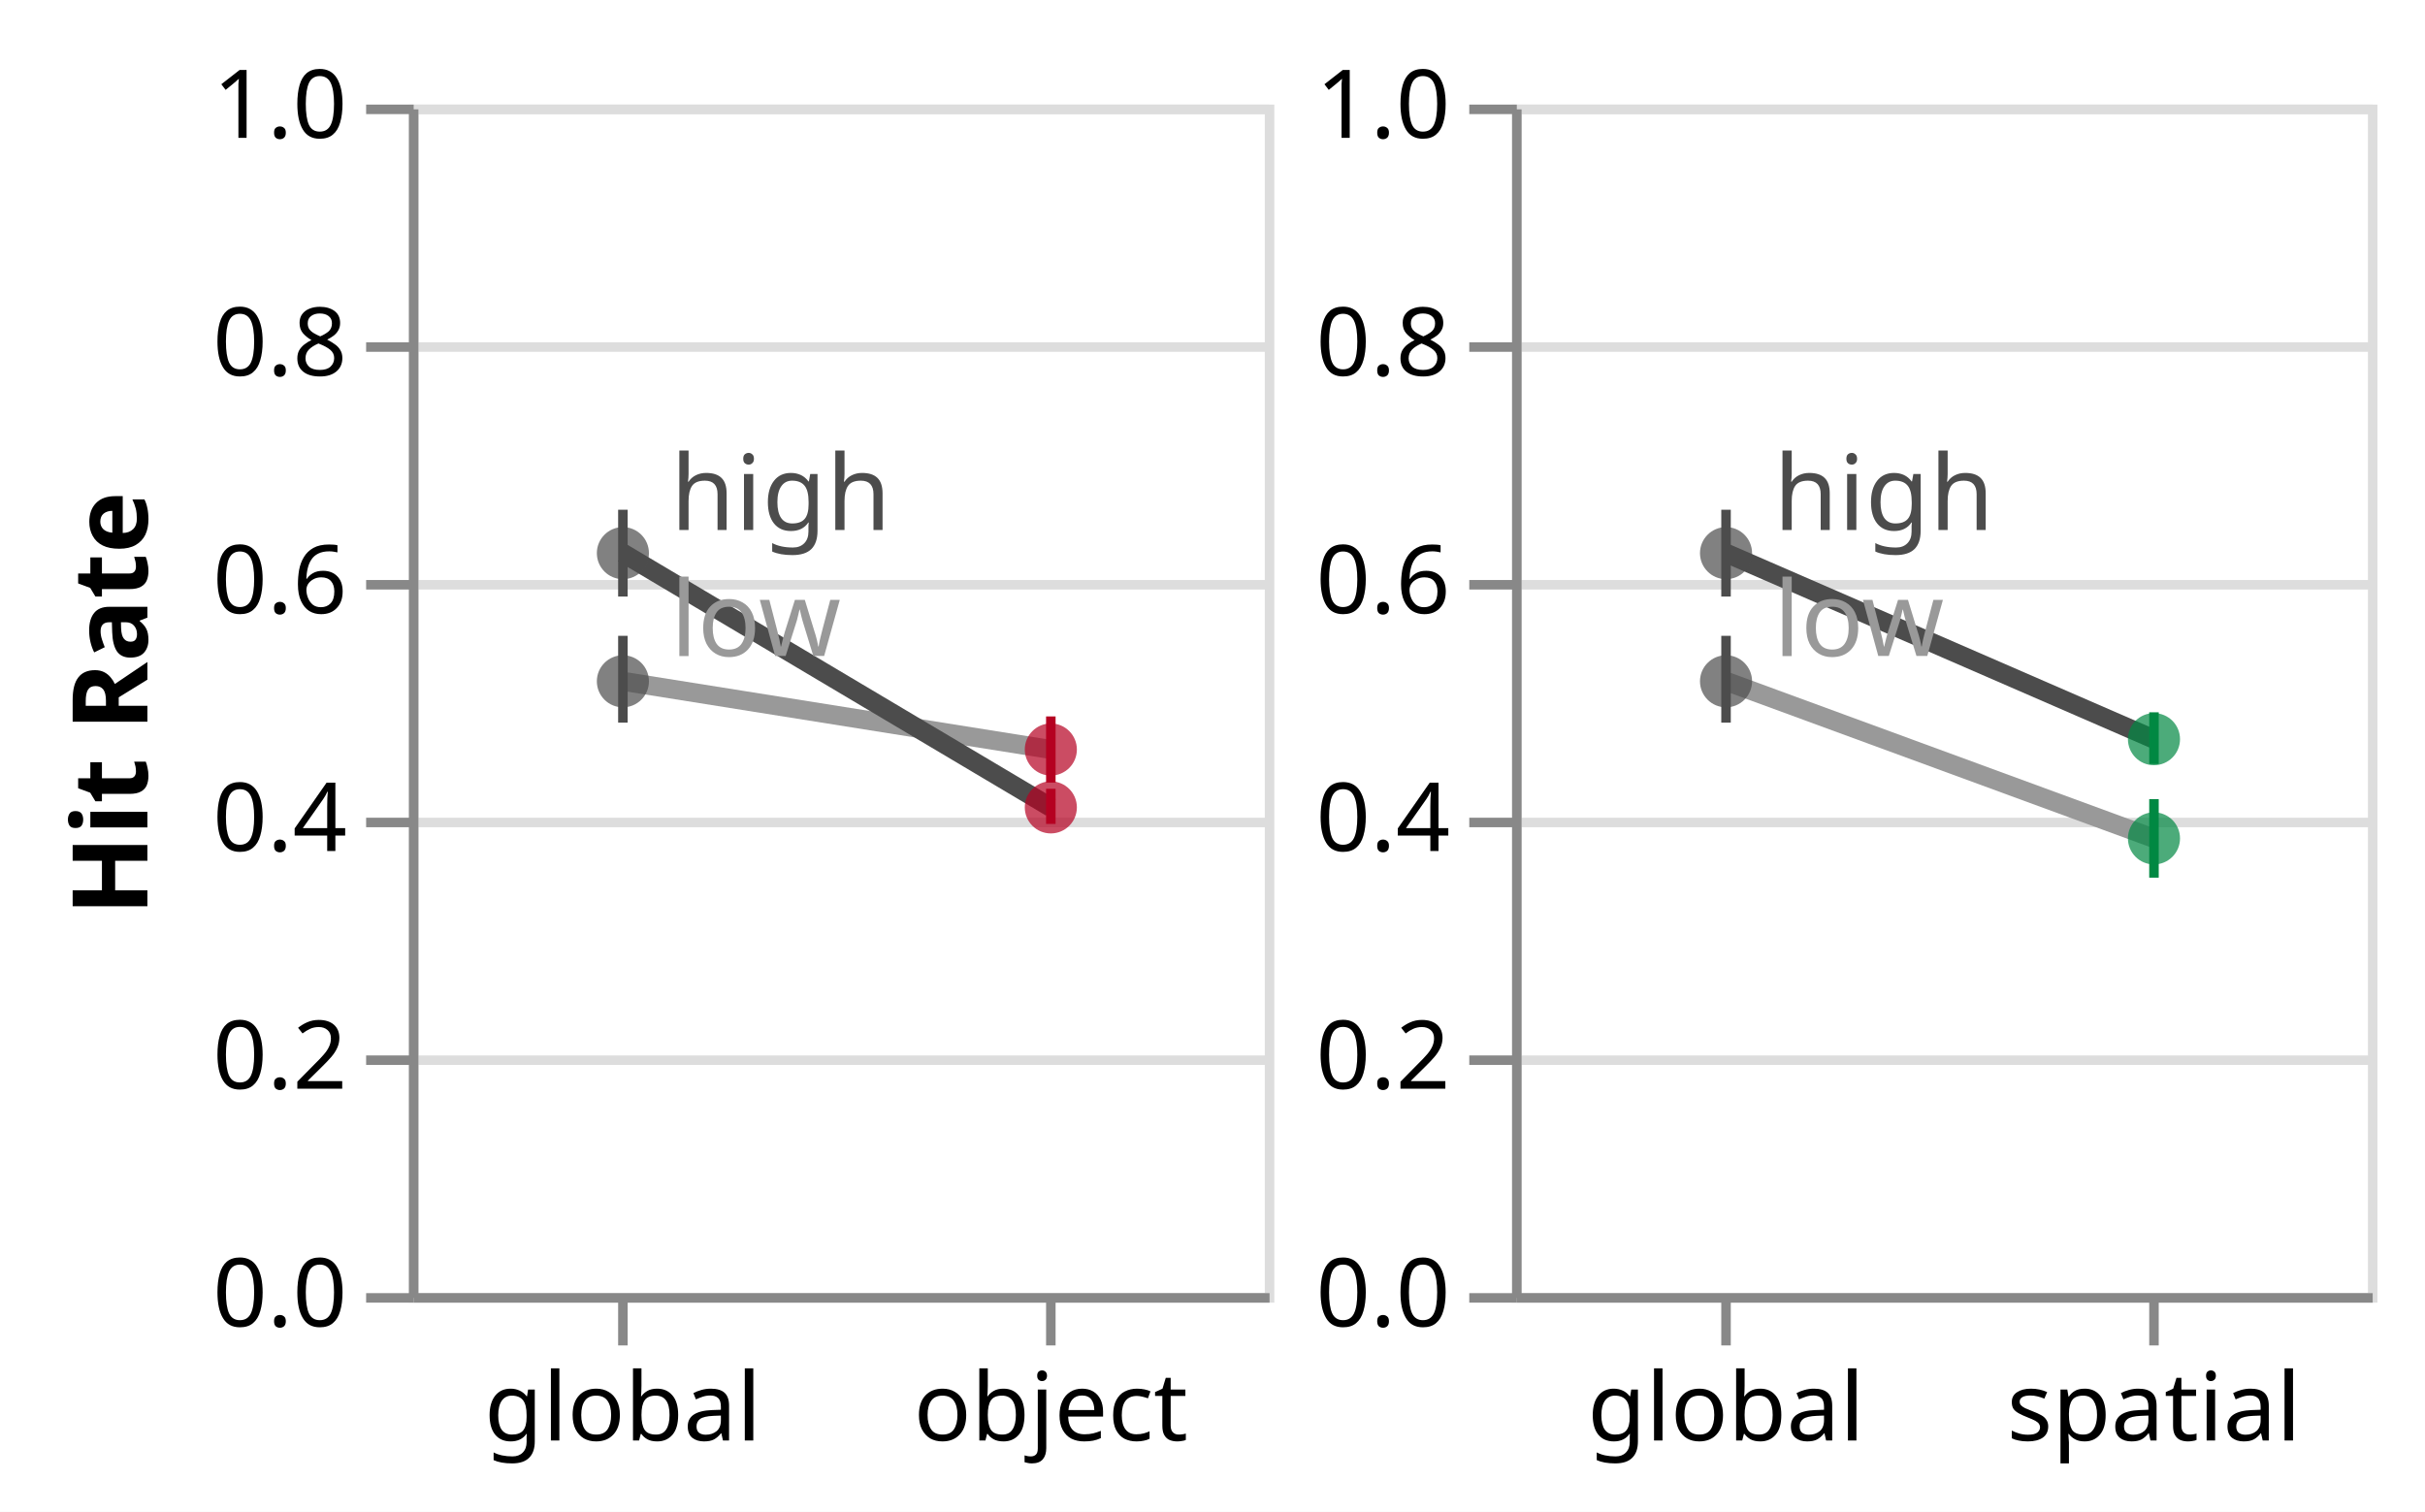
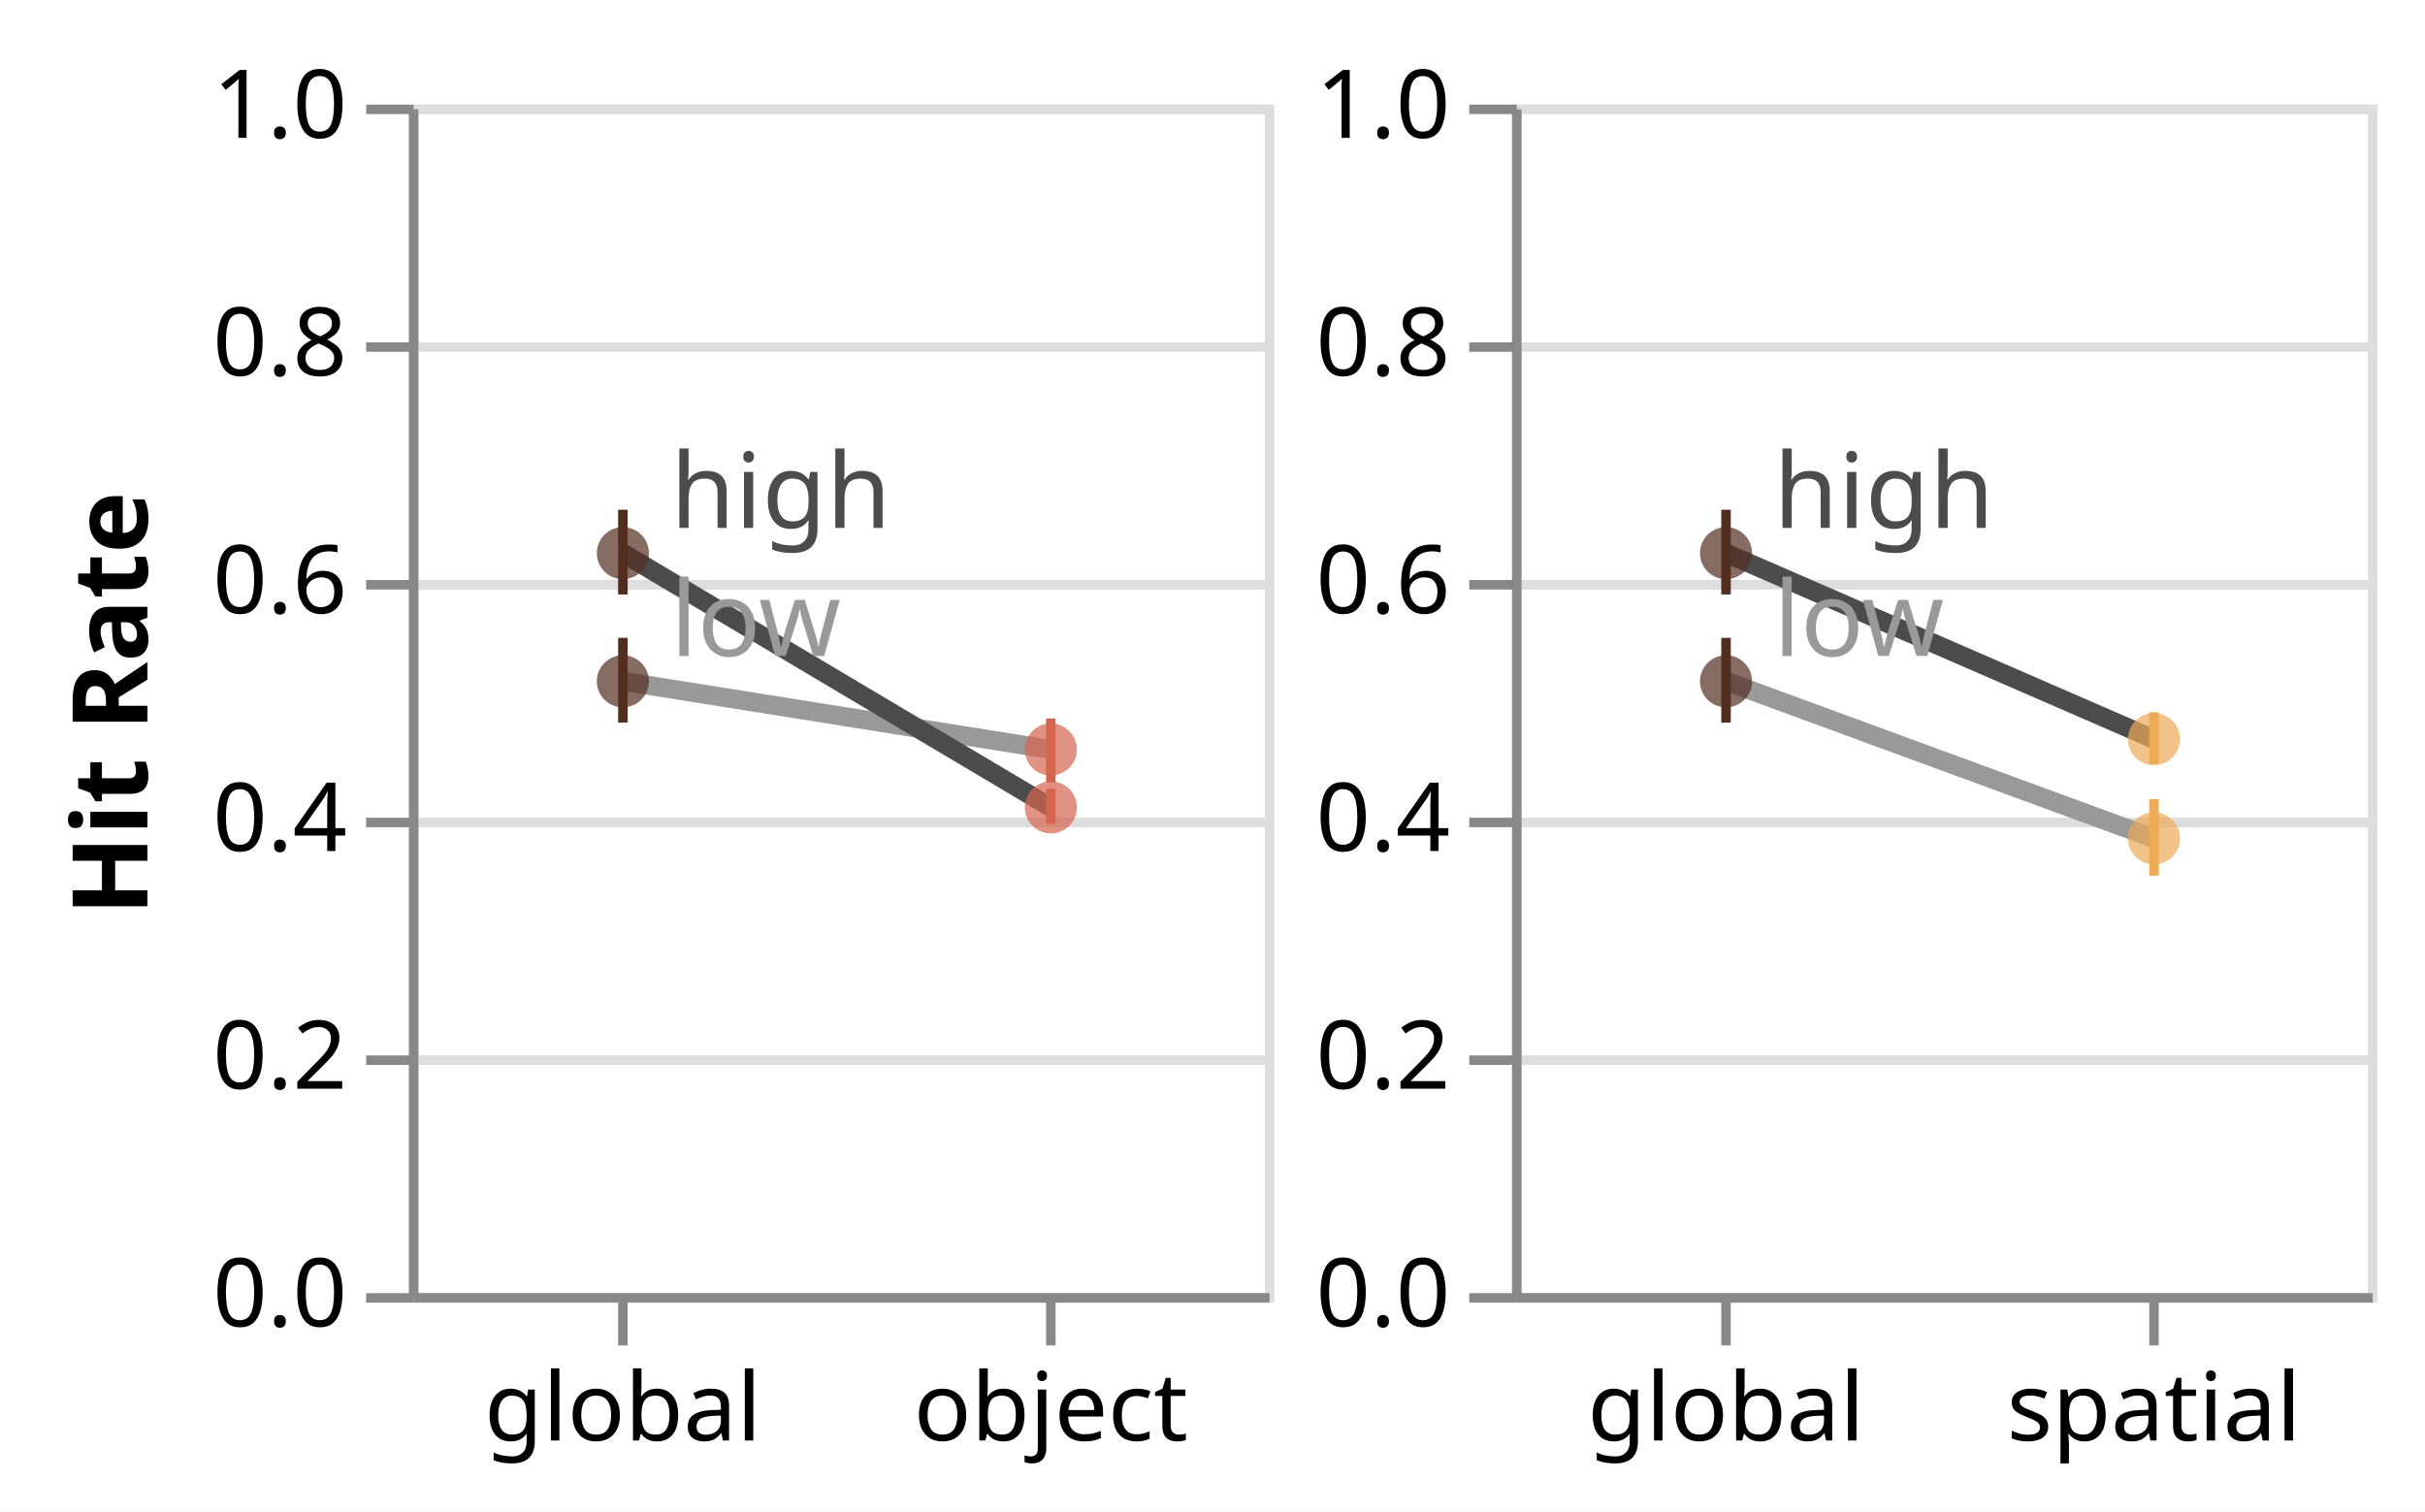
<svg xmlns="http://www.w3.org/2000/svg" class="marks" width="255" height="159" viewBox="0 0 255 159" version="1.1">
  <rect width="255" height="159" fill="white" />
  <g fill="none" stroke-miterlimit="10" transform="translate(43,11)">
    <g class="mark-group role-frame root" role="graphics-object" aria-roledescription="group mark container">
      <g transform="translate(0,0)">
        <path class="background" aria-hidden="true" d="M0,0h0v125h0Z" />
        <g>
          <g class="mark-group role-scope concat_0_group" role="graphics-object" aria-roledescription="group mark container">
            <g transform="translate(0,0)">
              <path class="background" aria-hidden="true" d="M0.5,0.5h90v125h-90Z" stroke="#ddd" />
              <g>
                <g class="mark-group role-axis" aria-hidden="true">
                  <g transform="translate(0.5,0.5)">
                    <path class="background" aria-hidden="true" d="M0,0h0v0h0Z" pointer-events="none" />
                    <g>
                      <g class="mark-rule role-axis-grid" pointer-events="none">
                        <line transform="translate(0,125)" x2="90" y2="0" stroke="#ddd" stroke-width="1" opacity="1" />
                        <line transform="translate(0,100)" x2="90" y2="0" stroke="#ddd" stroke-width="1" opacity="1" />
                        <line transform="translate(0,75)" x2="90" y2="0" stroke="#ddd" stroke-width="1" opacity="1" />
                        <line transform="translate(0,50)" x2="90" y2="0" stroke="#ddd" stroke-width="1" opacity="1" />
                        <line transform="translate(0,25)" x2="90" y2="0" stroke="#ddd" stroke-width="1" opacity="1" />
                        <line transform="translate(0,0)" x2="90" y2="0" stroke="#ddd" stroke-width="1" opacity="1" />
                      </g>
                    </g>
                    <path class="foreground" aria-hidden="true" d="" pointer-events="none" display="none" />
                  </g>
                </g>
                <g class="mark-group role-axis" role="graphics-symbol" aria-roledescription="axis" aria-label="X-axis for a discrete scale with 2 values: global, object">
                  <g transform="translate(0.5,125.5)">
                    <path class="background" aria-hidden="true" d="M0,0h0v0h0Z" pointer-events="none" />
                    <g>
                      <g class="mark-rule role-axis-tick" pointer-events="none">
                        <line transform="translate(22,0)" x2="0" y2="5" stroke="#888" stroke-width="1" opacity="1" />
                        <line transform="translate(67,0)" x2="0" y2="5" stroke="#888" stroke-width="1" opacity="1" />
                      </g>
                      <g class="mark-text role-axis-label" pointer-events="none">
                        <text text-anchor="middle" transform="translate(22,15)" font-family="sans-serif" font-size="10px" fill="#000" opacity="1">global</text>
                        <text text-anchor="middle" transform="translate(67,15)" font-family="sans-serif" font-size="10px" fill="#000" opacity="1">object</text>
                      </g>
                      <g class="mark-rule role-axis-domain" pointer-events="none">
                        <line transform="translate(0,0)" x2="90" y2="0" stroke="#888" stroke-width="1" opacity="1" />
                      </g>
                    </g>
                    <path class="foreground" aria-hidden="true" d="" pointer-events="none" display="none" />
                  </g>
                </g>
                <g class="mark-group role-axis" role="graphics-symbol" aria-roledescription="axis" aria-label="Y-axis titled 'Hit Rate' for a linear scale with values from 0.0 to 1.0">
                  <g transform="translate(0.5,0.5)">
                    <path class="background" aria-hidden="true" d="M0,0h0v0h0Z" pointer-events="none" />
                    <g>
                      <g class="mark-rule role-axis-tick" pointer-events="none">
                        <line transform="translate(0,125)" x2="-5" y2="0" stroke="#888" stroke-width="1" opacity="1" />
                        <line transform="translate(0,100)" x2="-5" y2="0" stroke="#888" stroke-width="1" opacity="1" />
                        <line transform="translate(0,75)" x2="-5" y2="0" stroke="#888" stroke-width="1" opacity="1" />
                        <line transform="translate(0,50)" x2="-5" y2="0" stroke="#888" stroke-width="1" opacity="1" />
                        <line transform="translate(0,25)" x2="-5" y2="0" stroke="#888" stroke-width="1" opacity="1" />
                        <line transform="translate(0,0)" x2="-5" y2="0" stroke="#888" stroke-width="1" opacity="1" />
                      </g>
                      <g class="mark-text role-axis-label" pointer-events="none">
                        <text text-anchor="end" transform="translate(-7,128)" font-family="sans-serif" font-size="10px" fill="#000" opacity="1">0.0</text>
                        <text text-anchor="end" transform="translate(-7,103)" font-family="sans-serif" font-size="10px" fill="#000" opacity="1">0.2</text>
                        <text text-anchor="end" transform="translate(-7,78)" font-family="sans-serif" font-size="10px" fill="#000" opacity="1">0.4</text>
                        <text text-anchor="end" transform="translate(-7,53)" font-family="sans-serif" font-size="10px" fill="#000" opacity="1">0.6</text>
                        <text text-anchor="end" transform="translate(-7,28)" font-family="sans-serif" font-size="10px" fill="#000" opacity="1">0.8</text>
                        <text text-anchor="end" transform="translate(-7,3)" font-family="sans-serif" font-size="10px" fill="#000" opacity="1">1.0</text>
                      </g>
                      <g class="mark-rule role-axis-domain" pointer-events="none">
                        <line transform="translate(0,125)" x2="0" y2="-125" stroke="#888" stroke-width="1" opacity="1" />
                      </g>
                      <g class="mark-text role-axis-title" pointer-events="none">
                        <text text-anchor="middle" transform="translate(-26,62.5) rotate(-90) translate(0,-2)" font-family="sans-serif" font-size="11px" font-weight="bold" fill="#000" opacity="1">Hit Rate</text>
                      </g>
                    </g>
                    <path class="foreground" aria-hidden="true" d="" pointer-events="none" display="none" />
                  </g>
                </g>
                <g class="mark-group role-scope concat_0_layer_0_pathgroup" role="graphics-object" aria-roledescription="group mark container">
                  <g transform="translate(0,0)">
                    <path class="background" aria-hidden="true" d="M0,0h90v125h-90Z" />
                    <g>
                      <g class="mark-line role-mark concat_0_layer_0_marks" role="graphics-object" aria-roledescription="line mark container">
                        <path aria-label=": global; Hit Rate: 0.514782608696; salience_label: low" role="graphics-symbol" aria-roledescription="line mark" d="M22.5,60.652L67.5,67.826" stroke="#999999" stroke-width="2" />
                      </g>
                    </g>
                    <path class="foreground" aria-hidden="true" d="" display="none" />
                  </g>
                  <g transform="translate(0,0)">
                    <path class="background" aria-hidden="true" d="M0,0h90v125h-90Z" />
                    <g>
                      <g class="mark-line role-mark concat_0_layer_0_marks" role="graphics-object" aria-roledescription="line mark container">
                        <path aria-label=": global; Hit Rate: 0.622608695652; salience_label: high" role="graphics-symbol" aria-roledescription="line mark" d="M22.5,47.174L67.5,73.913" stroke="#4C4C4C" stroke-width="2" />
                      </g>
                    </g>
                    <path class="foreground" aria-hidden="true" d="" display="none" />
                  </g>
                </g>
                <g class="mark-symbol role-mark concat_0_layer_1_marks" role="graphics-object" aria-roledescription="symbol mark container">
-                   <path aria-label="condition: global; prop: 0.514782608696" role="graphics-symbol" aria-roledescription="point" transform="translate(22.5,60.65217)" d="M2.739,0A2.739,2.739,0,1,1,-2.739,0A2.739,2.739,0,1,1,2.739,0" fill="#4C4C4C" stroke-width="2" opacity="0.7" />
-                   <path aria-label="condition: global; prop: 0.622608695652" role="graphics-symbol" aria-roledescription="point" transform="translate(22.5,47.17391)" d="M2.739,0A2.739,2.739,0,1,1,-2.739,0A2.739,2.739,0,1,1,2.739,0" fill="#4C4C4C" stroke-width="2" opacity="0.7" />
-                   <path aria-label="condition: object; prop: 0.457391304348" role="graphics-symbol" aria-roledescription="point" transform="translate(67.5,67.82609)" d="M2.739,0A2.739,2.739,0,1,1,-2.739,0A2.739,2.739,0,1,1,2.739,0" fill="#B50021" stroke-width="2" opacity="0.7" />
-                   <path aria-label="condition: object; prop: 0.408695652174" role="graphics-symbol" aria-roledescription="point" transform="translate(67.5,73.91304)" d="M2.739,0A2.739,2.739,0,1,1,-2.739,0A2.739,2.739,0,1,1,2.739,0" fill="#B50021" stroke-width="2" opacity="0.7" />
+                   <path aria-label="condition: global; prop: 0.514782608696" role="graphics-symbol" aria-roledescription="point" transform="translate(22.5,60.65217)" d="M2.739,0A2.739,2.739,0,1,1,-2.739,0A2.739,2.739,0,1,1,2.739,0" fill="#532E20" stroke-width="2" opacity="0.7" />
+                   <path aria-label="condition: global; prop: 0.622608695652" role="graphics-symbol" aria-roledescription="point" transform="translate(22.5,47.17391)" d="M2.739,0A2.739,2.739,0,1,1,-2.739,0A2.739,2.739,0,1,1,2.739,0" fill="#532E20" stroke-width="2" opacity="0.7" />
+                   <path aria-label="condition: object; prop: 0.457391304348" role="graphics-symbol" aria-roledescription="point" transform="translate(67.5,67.82609)" d="M2.739,0A2.739,2.739,0,1,1,-2.739,0A2.739,2.739,0,1,1,2.739,0" fill="#D4644D" stroke-width="2" opacity="0.7" />
+                   <path aria-label="condition: object; prop: 0.408695652174" role="graphics-symbol" aria-roledescription="point" transform="translate(67.5,73.91304)" d="M2.739,0A2.739,2.739,0,1,1,-2.739,0A2.739,2.739,0,1,1,2.739,0" fill="#D4644D" stroke-width="2" opacity="0.7" />
                </g>
                <g class="mark-text role-mark concat_0_layer_2_marks" role="graphics-object" aria-roledescription="text mark container">
                  <text aria-label="condition: global; lower: 0.48; salience_label: low" role="graphics-symbol" aria-roledescription="text mark" text-anchor="start" transform="translate(27.5,58)" font-family="sans-serif" font-size="11px" fill="#999999">low</text>
-                   <text aria-label="condition: global; lower: 0.586086956522; salience_label: high" role="graphics-symbol" aria-roledescription="text mark" text-anchor="start" transform="translate(27.5,44.73913)" font-family="sans-serif" font-size="11px" fill="#4C4C4C">high</text>
+                   <text aria-label="condition: global; lower: 0.587826086957; salience_label: high" role="graphics-symbol" aria-roledescription="text mark" text-anchor="start" transform="translate(27.5,44.52174)" font-family="sans-serif" font-size="11px" fill="#4C4C4C">high</text>
                </g>
                <g class="mark-rule role-mark concat_0_layer_3_marks" role="graphics-object" aria-roledescription="rule mark container">
-                   <line aria-label="condition: global; lower: 0.48; upper: 0.553043478261" role="graphics-symbol" aria-roledescription="rule mark" transform="translate(22.5,65)" x2="0" y2="-9.13" stroke="#4C4C4C" />
-                   <line aria-label="condition: global; lower: 0.586086956522; upper: 0.659130434783" role="graphics-symbol" aria-roledescription="rule mark" transform="translate(22.5,51.73913)" x2="0" y2="-9.13" stroke="#4C4C4C" />
-                   <line aria-label="condition: object; lower: 0.429565217391; upper: 0.485217391304" role="graphics-symbol" aria-roledescription="rule mark" transform="translate(67.5,71.30435)" x2="0" y2="-6.957" stroke="#B50021" />
-                   <line aria-label="condition: object; lower: 0.394782608696; upper: 0.424347826087" role="graphics-symbol" aria-roledescription="rule mark" transform="translate(67.5,75.65217)" x2="0" y2="-3.696" stroke="#B50021" />
+                   <line aria-label="condition: global; lower: 0.48; upper: 0.551347826087" role="graphics-symbol" aria-roledescription="rule mark" transform="translate(22.5,65)" x2="0" y2="-8.918" stroke="#532E20" />
+                   <line aria-label="condition: global; lower: 0.587826086957; upper: 0.659130434783" role="graphics-symbol" aria-roledescription="rule mark" transform="translate(22.5,51.52174)" x2="0" y2="-8.913" stroke="#532E20" />
+                   <line aria-label="condition: object; lower: 0.429565217391; upper: 0.48347826087" role="graphics-symbol" aria-roledescription="rule mark" transform="translate(67.5,71.30435)" x2="0" y2="-6.739" stroke="#D4644D" />
+                   <line aria-label="condition: object; lower: 0.394782608696; upper: 0.424347826087" role="graphics-symbol" aria-roledescription="rule mark" transform="translate(67.5,75.65217)" x2="0" y2="-3.696" stroke="#D4644D" />
                </g>
              </g>
              <path class="foreground" aria-hidden="true" d="" display="none" />
            </g>
          </g>
          <g class="mark-group role-scope concat_1_group" role="graphics-object" aria-roledescription="group mark container">
            <g transform="translate(116,0)">
              <path class="background" aria-hidden="true" d="M0.5,0.5h90v125h-90Z" stroke="#ddd" />
              <g>
                <g class="mark-group role-axis" aria-hidden="true">
                  <g transform="translate(0.5,0.5)">
                    <path class="background" aria-hidden="true" d="M0,0h0v0h0Z" pointer-events="none" />
                    <g>
                      <g class="mark-rule role-axis-grid" pointer-events="none">
                        <line transform="translate(0,125)" x2="90" y2="0" stroke="#ddd" stroke-width="1" opacity="1" />
                        <line transform="translate(0,100)" x2="90" y2="0" stroke="#ddd" stroke-width="1" opacity="1" />
                        <line transform="translate(0,75)" x2="90" y2="0" stroke="#ddd" stroke-width="1" opacity="1" />
                        <line transform="translate(0,50)" x2="90" y2="0" stroke="#ddd" stroke-width="1" opacity="1" />
                        <line transform="translate(0,25)" x2="90" y2="0" stroke="#ddd" stroke-width="1" opacity="1" />
                        <line transform="translate(0,0)" x2="90" y2="0" stroke="#ddd" stroke-width="1" opacity="1" />
                      </g>
                    </g>
                    <path class="foreground" aria-hidden="true" d="" pointer-events="none" display="none" />
                  </g>
                </g>
                <g class="mark-group role-axis" role="graphics-symbol" aria-roledescription="axis" aria-label="X-axis for a discrete scale with 2 values: global, spatial">
                  <g transform="translate(0.5,125.5)">
                    <path class="background" aria-hidden="true" d="M0,0h0v0h0Z" pointer-events="none" />
                    <g>
                      <g class="mark-rule role-axis-tick" pointer-events="none">
                        <line transform="translate(22,0)" x2="0" y2="5" stroke="#888" stroke-width="1" opacity="1" />
                        <line transform="translate(67,0)" x2="0" y2="5" stroke="#888" stroke-width="1" opacity="1" />
                      </g>
                      <g class="mark-text role-axis-label" pointer-events="none">
                        <text text-anchor="middle" transform="translate(22,15)" font-family="sans-serif" font-size="10px" fill="#000" opacity="1">global</text>
                        <text text-anchor="middle" transform="translate(67,15)" font-family="sans-serif" font-size="10px" fill="#000" opacity="1">spatial</text>
                      </g>
                      <g class="mark-rule role-axis-domain" pointer-events="none">
                        <line transform="translate(0,0)" x2="90" y2="0" stroke="#888" stroke-width="1" opacity="1" />
                      </g>
                    </g>
                    <path class="foreground" aria-hidden="true" d="" pointer-events="none" display="none" />
                  </g>
                </g>
                <g class="mark-group role-axis" role="graphics-symbol" aria-roledescription="axis" aria-label="Y-axis for a linear scale with values from 0.0 to 1.0">
                  <g transform="translate(0.5,0.5)">
                    <path class="background" aria-hidden="true" d="M0,0h0v0h0Z" pointer-events="none" />
                    <g>
                      <g class="mark-rule role-axis-tick" pointer-events="none">
                        <line transform="translate(0,125)" x2="-5" y2="0" stroke="#888" stroke-width="1" opacity="1" />
                        <line transform="translate(0,100)" x2="-5" y2="0" stroke="#888" stroke-width="1" opacity="1" />
                        <line transform="translate(0,75)" x2="-5" y2="0" stroke="#888" stroke-width="1" opacity="1" />
                        <line transform="translate(0,50)" x2="-5" y2="0" stroke="#888" stroke-width="1" opacity="1" />
                        <line transform="translate(0,25)" x2="-5" y2="0" stroke="#888" stroke-width="1" opacity="1" />
                        <line transform="translate(0,0)" x2="-5" y2="0" stroke="#888" stroke-width="1" opacity="1" />
                      </g>
                      <g class="mark-text role-axis-label" pointer-events="none">
                        <text text-anchor="end" transform="translate(-7,128)" font-family="sans-serif" font-size="10px" fill="#000" opacity="1">0.0</text>
                        <text text-anchor="end" transform="translate(-7,103)" font-family="sans-serif" font-size="10px" fill="#000" opacity="1">0.2</text>
                        <text text-anchor="end" transform="translate(-7,78)" font-family="sans-serif" font-size="10px" fill="#000" opacity="1">0.4</text>
                        <text text-anchor="end" transform="translate(-7,53)" font-family="sans-serif" font-size="10px" fill="#000" opacity="1">0.6</text>
                        <text text-anchor="end" transform="translate(-7,28)" font-family="sans-serif" font-size="10px" fill="#000" opacity="1">0.8</text>
                        <text text-anchor="end" transform="translate(-7,3)" font-family="sans-serif" font-size="10px" fill="#000" opacity="1">1.0</text>
                      </g>
                      <g class="mark-rule role-axis-domain" pointer-events="none">
                        <line transform="translate(0,125)" x2="0" y2="-125" stroke="#888" stroke-width="1" opacity="1" />
                      </g>
                    </g>
                    <path class="foreground" aria-hidden="true" d="" pointer-events="none" display="none" />
                  </g>
                </g>
                <g class="mark-group role-scope concat_1_layer_0_pathgroup" role="graphics-object" aria-roledescription="group mark container">
                  <g transform="translate(0,0)">
                    <path class="background" aria-hidden="true" d="M0,0h90v125h-90Z" />
                    <g>
                      <g class="mark-line role-mark concat_1_layer_0_marks" role="graphics-object" aria-roledescription="line mark container">
                        <path aria-label=": 0.514782608696; salience_label: low" role="graphics-symbol" aria-roledescription="line mark" d="M22.5,60.652L67.5,77.174" stroke="#999999" stroke-width="2" />
                      </g>
                    </g>
                    <path class="foreground" aria-hidden="true" d="" display="none" />
                  </g>
                  <g transform="translate(0,0)">
                    <path class="background" aria-hidden="true" d="M0,0h90v125h-90Z" />
                    <g>
                      <g class="mark-line role-mark concat_1_layer_0_marks" role="graphics-object" aria-roledescription="line mark container">
                        <path aria-label=": 0.622608695652; salience_label: high" role="graphics-symbol" aria-roledescription="line mark" d="M22.5,47.174L67.5,66.739" stroke="#4C4C4C" stroke-width="2" />
                      </g>
                    </g>
                    <path class="foreground" aria-hidden="true" d="" display="none" />
                  </g>
                </g>
                <g class="mark-symbol role-mark concat_1_layer_1_marks" role="graphics-object" aria-roledescription="symbol mark container">
-                   <path aria-label="condition: global; prop: 0.514782608696" role="graphics-symbol" aria-roledescription="point" transform="translate(22.5,60.65217)" d="M2.739,0A2.739,2.739,0,1,1,-2.739,0A2.739,2.739,0,1,1,2.739,0" fill="#4C4C4C" stroke-width="2" opacity="0.7" />
-                   <path aria-label="condition: global; prop: 0.622608695652" role="graphics-symbol" aria-roledescription="point" transform="translate(22.5,47.17391)" d="M2.739,0A2.739,2.739,0,1,1,-2.739,0A2.739,2.739,0,1,1,2.739,0" fill="#4C4C4C" stroke-width="2" opacity="0.7" />
-                   <path aria-label="condition: spatial; prop: 0.466086956522" role="graphics-symbol" aria-roledescription="point" transform="translate(67.5,66.73913)" d="M2.739,0A2.739,2.739,0,1,1,-2.739,0A2.739,2.739,0,1,1,2.739,0" fill="#008842" stroke-width="2" opacity="0.7" />
-                   <path aria-label="condition: spatial; prop: 0.382608695652" role="graphics-symbol" aria-roledescription="point" transform="translate(67.5,77.17391)" d="M2.739,0A2.739,2.739,0,1,1,-2.739,0A2.739,2.739,0,1,1,2.739,0" fill="#008842" stroke-width="2" opacity="0.7" />
+                   <path aria-label="condition: global; prop: 0.514782608696" role="graphics-symbol" aria-roledescription="point" transform="translate(22.5,60.65217)" d="M2.739,0A2.739,2.739,0,1,1,-2.739,0A2.739,2.739,0,1,1,2.739,0" fill="#532E20" stroke-width="2" opacity="0.7" />
+                   <path aria-label="condition: global; prop: 0.622608695652" role="graphics-symbol" aria-roledescription="point" transform="translate(22.5,47.17391)" d="M2.739,0A2.739,2.739,0,1,1,-2.739,0A2.739,2.739,0,1,1,2.739,0" fill="#532E20" stroke-width="2" opacity="0.7" />
+                   <path aria-label="condition: spatial; prop: 0.466086956522" role="graphics-symbol" aria-roledescription="point" transform="translate(67.5,66.73913)" d="M2.739,0A2.739,2.739,0,1,1,-2.739,0A2.739,2.739,0,1,1,2.739,0" fill="#ECAA55" stroke-width="2" opacity="0.7" />
+                   <path aria-label="condition: spatial; prop: 0.382608695652" role="graphics-symbol" aria-roledescription="point" transform="translate(67.5,77.17391)" d="M2.739,0A2.739,2.739,0,1,1,-2.739,0A2.739,2.739,0,1,1,2.739,0" fill="#ECAA55" stroke-width="2" opacity="0.7" />
                </g>
                <g class="mark-text role-mark concat_1_layer_2_marks" role="graphics-object" aria-roledescription="text mark container">
                  <text aria-label="condition: global; lower: 0.48; salience_label: low" role="graphics-symbol" aria-roledescription="text mark" text-anchor="start" transform="translate(27.5,58)" font-family="sans-serif" font-size="11px" fill="#999999">low</text>
-                   <text aria-label="condition: global; lower: 0.586086956522; salience_label: high" role="graphics-symbol" aria-roledescription="text mark" text-anchor="start" transform="translate(27.5,44.73913)" font-family="sans-serif" font-size="11px" fill="#4C4C4C">high</text>
+                   <text aria-label="condition: global; lower: 0.587826086957; salience_label: high" role="graphics-symbol" aria-roledescription="text mark" text-anchor="start" transform="translate(27.5,44.52174)" font-family="sans-serif" font-size="11px" fill="#4C4C4C">high</text>
                </g>
                <g class="mark-rule role-mark concat_1_layer_3_marks" role="graphics-object" aria-roledescription="rule mark container">
-                   <line aria-label="condition: global; lower: 0.48; upper: 0.553043478261" role="graphics-symbol" aria-roledescription="rule mark" transform="translate(22.5,65)" x2="0" y2="-9.13" stroke="#4C4C4C" />
-                   <line aria-label="condition: global; lower: 0.586086956522; upper: 0.659130434783" role="graphics-symbol" aria-roledescription="rule mark" transform="translate(22.5,51.73913)" x2="0" y2="-9.13" stroke="#4C4C4C" />
-                   <line aria-label="condition: spatial; lower: 0.445217391304; upper: 0.488695652174" role="graphics-symbol" aria-roledescription="rule mark" transform="translate(67.5,69.34783)" x2="0" y2="-5.435" stroke="#008842" />
-                   <line aria-label="condition: spatial; lower: 0.349565217391; upper: 0.415652173913" role="graphics-symbol" aria-roledescription="rule mark" transform="translate(67.5,81.30435)" x2="0" y2="-8.261" stroke="#008842" />
+                   <line aria-label="condition: global; lower: 0.48; upper: 0.551347826087" role="graphics-symbol" aria-roledescription="rule mark" transform="translate(22.5,65)" x2="0" y2="-8.918" stroke="#532E20" />
+                   <line aria-label="condition: global; lower: 0.587826086957; upper: 0.659130434783" role="graphics-symbol" aria-roledescription="rule mark" transform="translate(22.5,51.52174)" x2="0" y2="-8.913" stroke="#532E20" />
+                   <line aria-label="condition: spatial; lower: 0.445217391304; upper: 0.488695652174" role="graphics-symbol" aria-roledescription="rule mark" transform="translate(67.5,69.34783)" x2="0" y2="-5.435" stroke="#ECAA55" />
+                   <line aria-label="condition: spatial; lower: 0.351260869565; upper: 0.415652173913" role="graphics-symbol" aria-roledescription="rule mark" transform="translate(67.5,81.09239)" x2="0" y2="-8.049" stroke="#ECAA55" />
                </g>
              </g>
              <path class="foreground" aria-hidden="true" d="" display="none" />
            </g>
          </g>
        </g>
        <path class="foreground" aria-hidden="true" d="" display="none" />
      </g>
    </g>
  </g>
</svg>
